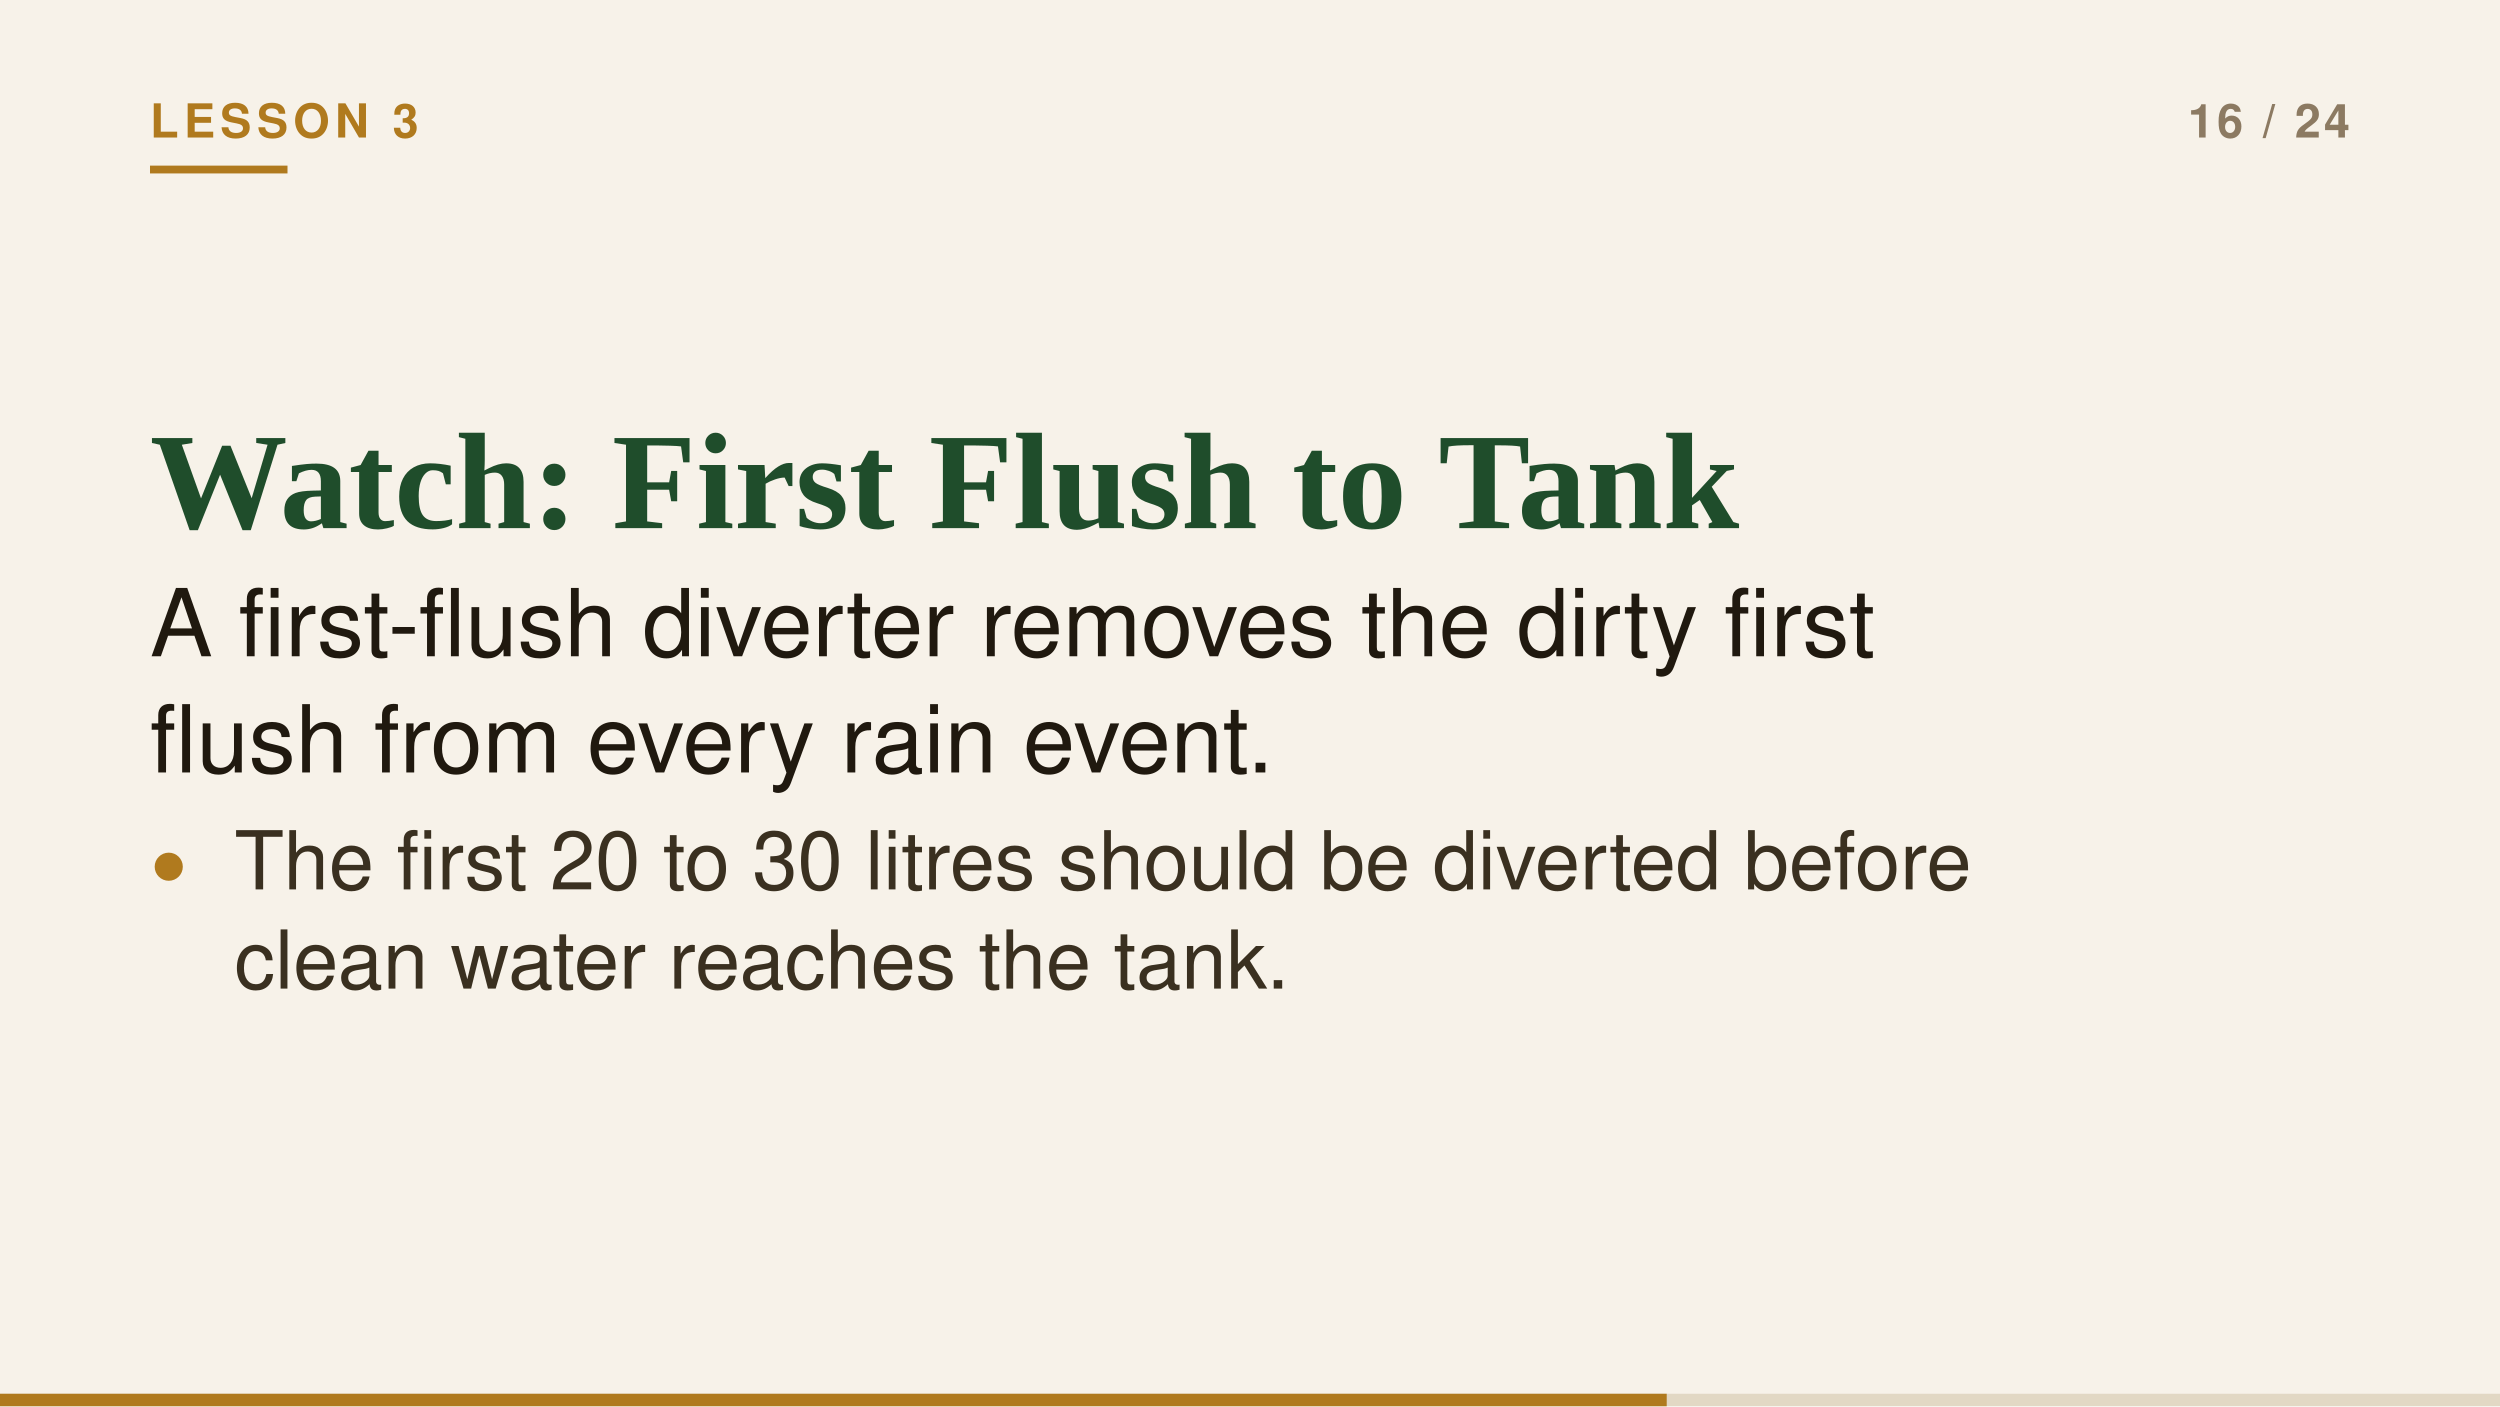
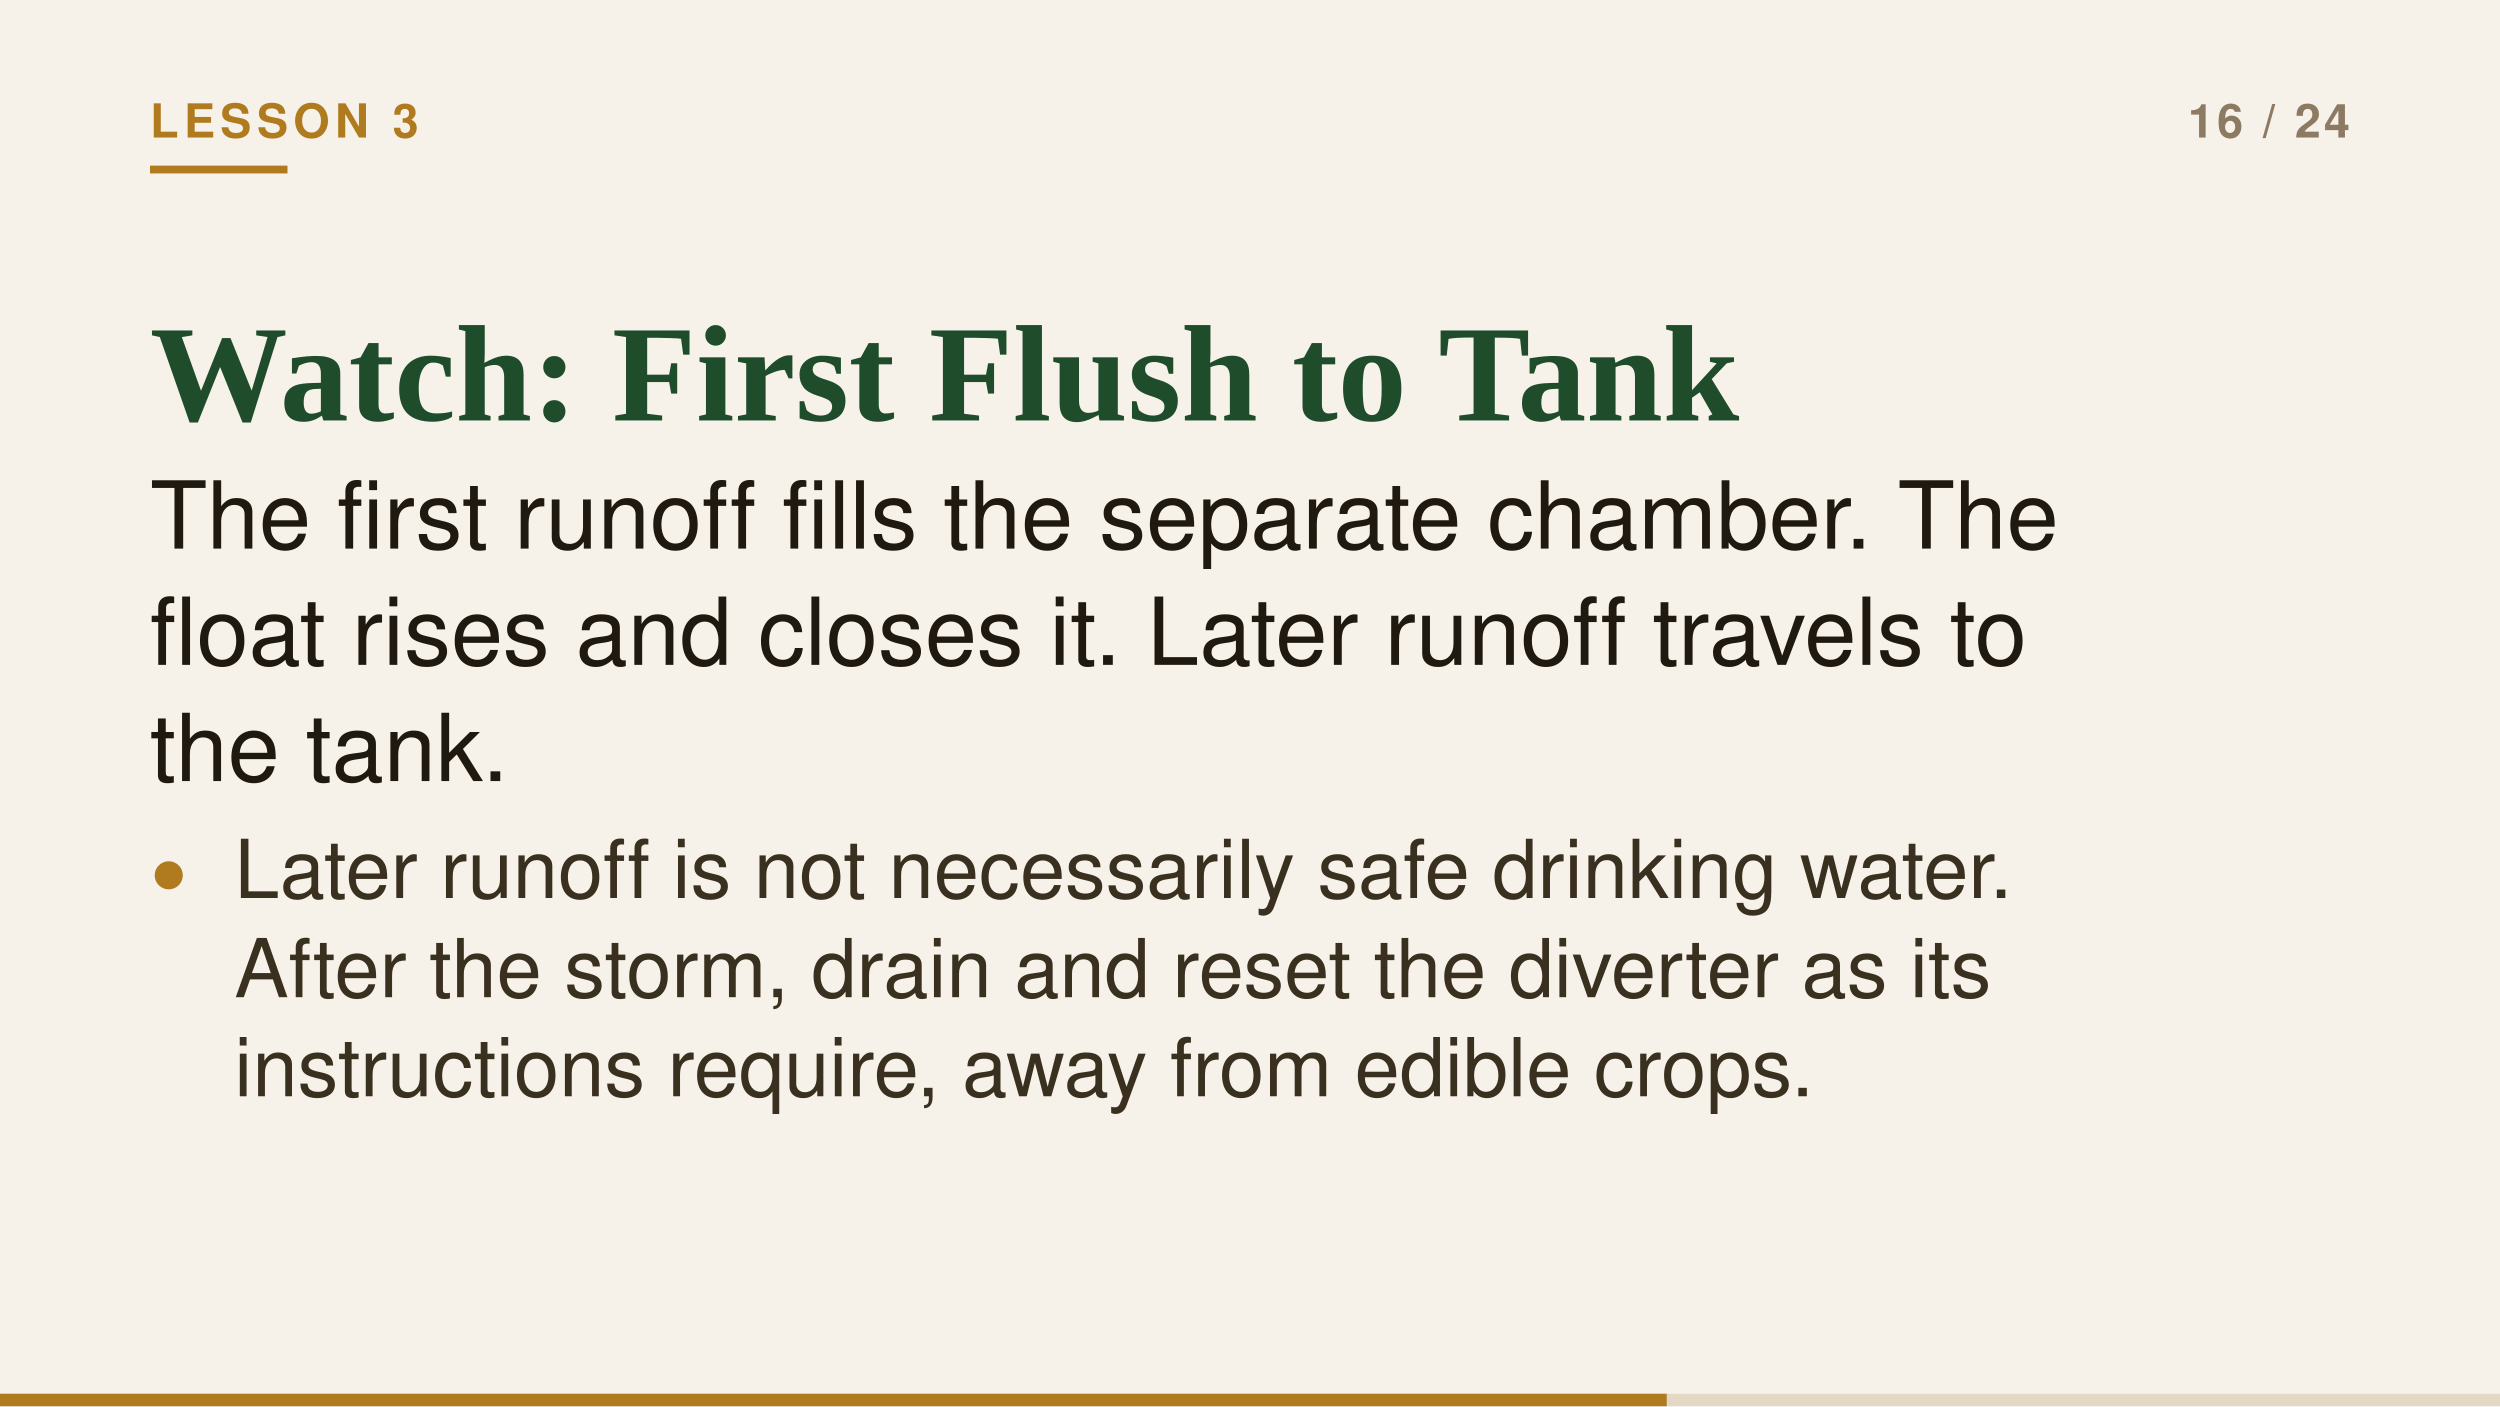
<svg xmlns="http://www.w3.org/2000/svg" viewBox="0 0 1600 900" width="1600" height="900">
  <style>.eye{font:700 30px 'Helvetica Neue',Helvetica,Arial,'Liberation Sans',sans-serif;letter-spacing:3.4px}.num{text-anchor:end;letter-spacing:2px}.hero{font:700 132px Georgia,'Iowan Old Style','Times New Roman',serif}.tag{font:italic 400 58px Georgia,'Iowan Old Style','Times New Roman',serif}.title{font-family:Georgia,'Iowan Old Style','Times New Roman',serif;font-weight:700}.lead{font-family:'Helvetica Neue',Helvetica,Arial,'Liberation Sans',sans-serif;font-weight:400}.point{font-family:'Helvetica Neue',Helvetica,Arial,'Liberation Sans',sans-serif;font-weight:400}.q{font:italic 400 46px Georgia,'Iowan Old Style','Times New Roman',serif}</style>
  <rect width="1600" height="900" fill="#F7F2E9" />
  <text class="eye" font-size="30" x="96" y="88" fill="#B07A1E">LESSON 3</text>
  <text class="eye num" x="1504" y="88" fill="#8C7A62">16 / 24</text>
  <rect x="96" y="106" width="88" height="5" fill="#B07A1E" />
  <text class="title" font-size="88" fill="#1F4D2B">
-     <tspan x="96" y="338">Watch: First Flush to Tank</tspan>
+     <tspan x="96" y="269.1">Watch: First Flush to Tank</tspan>
  </text>
  <text class="lead" font-size="60" fill="#20190F">
-     <tspan x="96" y="420">A first-flush diverter removes the dirty first</tspan>
-     <tspan x="96" y="494.4">flush from every rain event.</tspan>
+     <tspan x="96" y="351.1">The first runoff fills the separate chamber. The</tspan>
+     <tspan x="96" y="425.5">float rises and closes it. Later runoff travels to</tspan>
+     <tspan x="96" y="499.9">the tank.</tspan>
  </text>
-   <circle cx="108" cy="554.7" r="9" fill="#B07A1E" />
+   <circle cx="108" cy="560.2" r="9" fill="#B07A1E" />
  <text class="point" font-size="52" fill="#3A3020">
-     <tspan x="150" y="569.2">The first 20 to 30 litres should be diverted before</tspan>
-     <tspan x="150" y="632.7">clean water reaches the tank.</tspan>
+     <tspan x="150" y="574.7">Later runoff is not necessarily safe drinking water.</tspan>
+     <tspan x="150" y="638.2">After the storm, drain and reset the diverter as its</tspan>
+     <tspan x="150" y="701.6">instructions require, away from edible crops.</tspan>
  </text>
  <rect x="0" y="892" width="1600" height="8" fill="#E2D8C4" />
  <rect x="0" y="892" width="1066.7" height="8" fill="#B07A1E" />
</svg>
